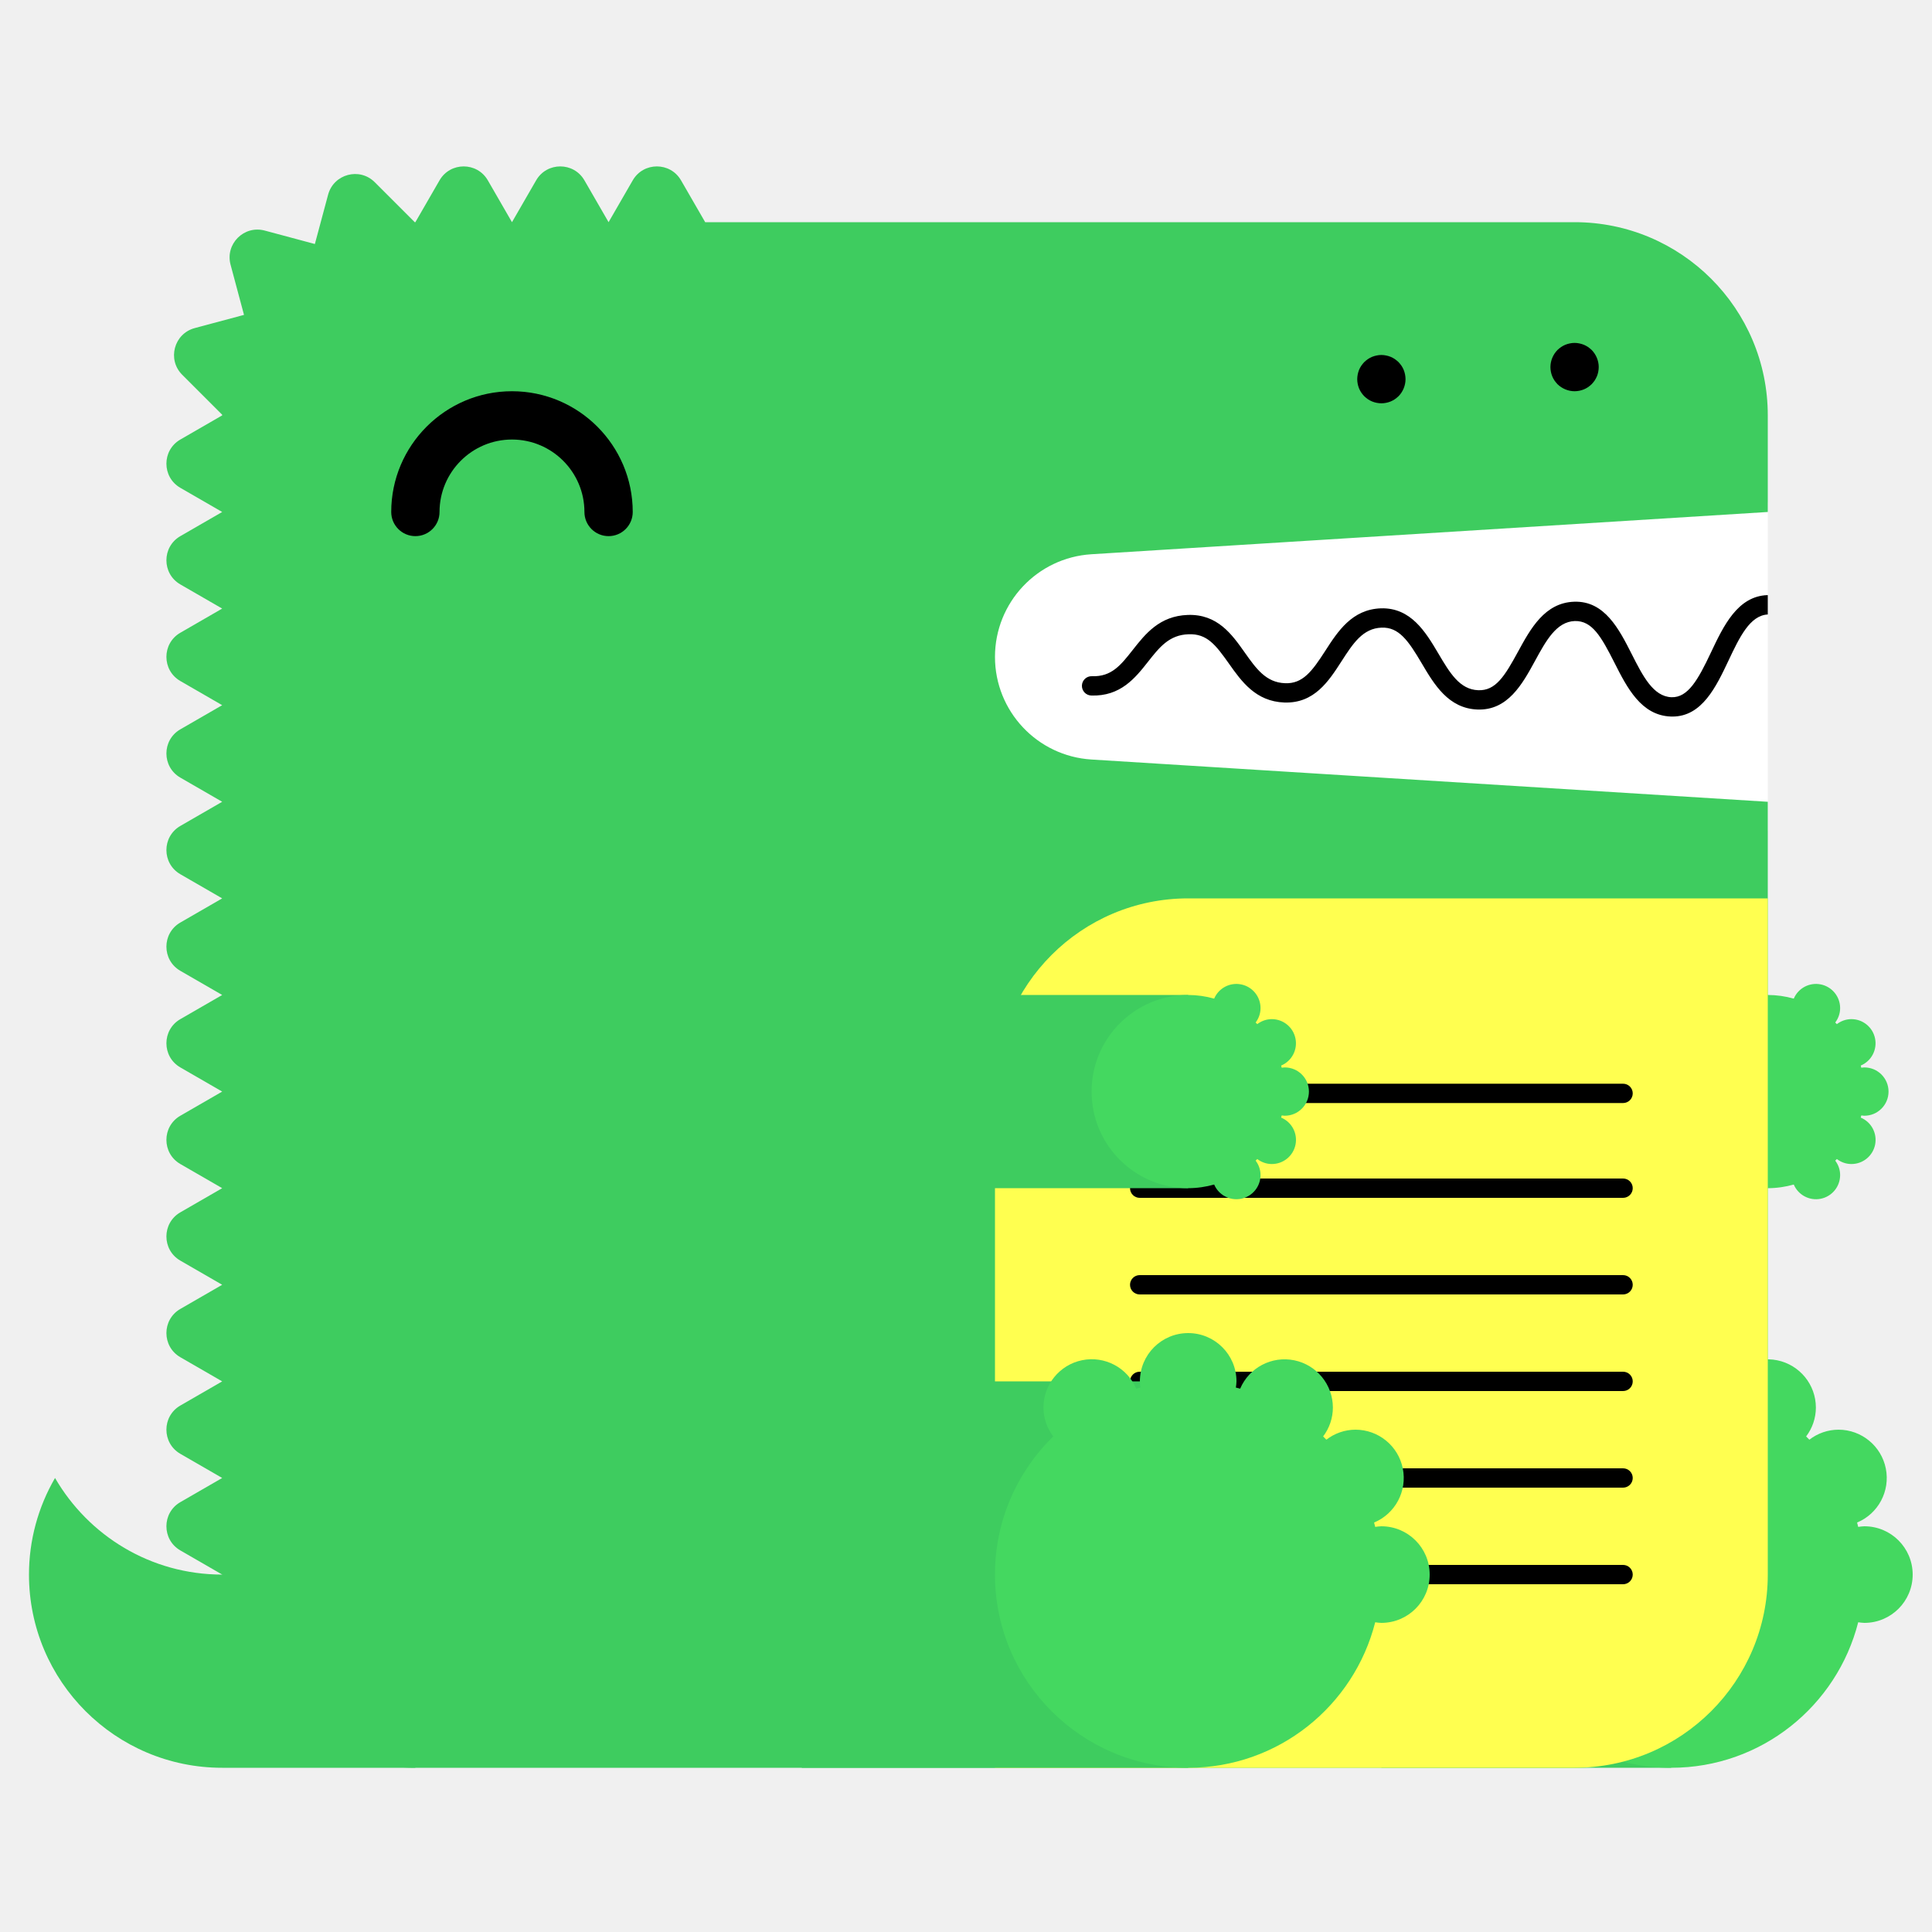
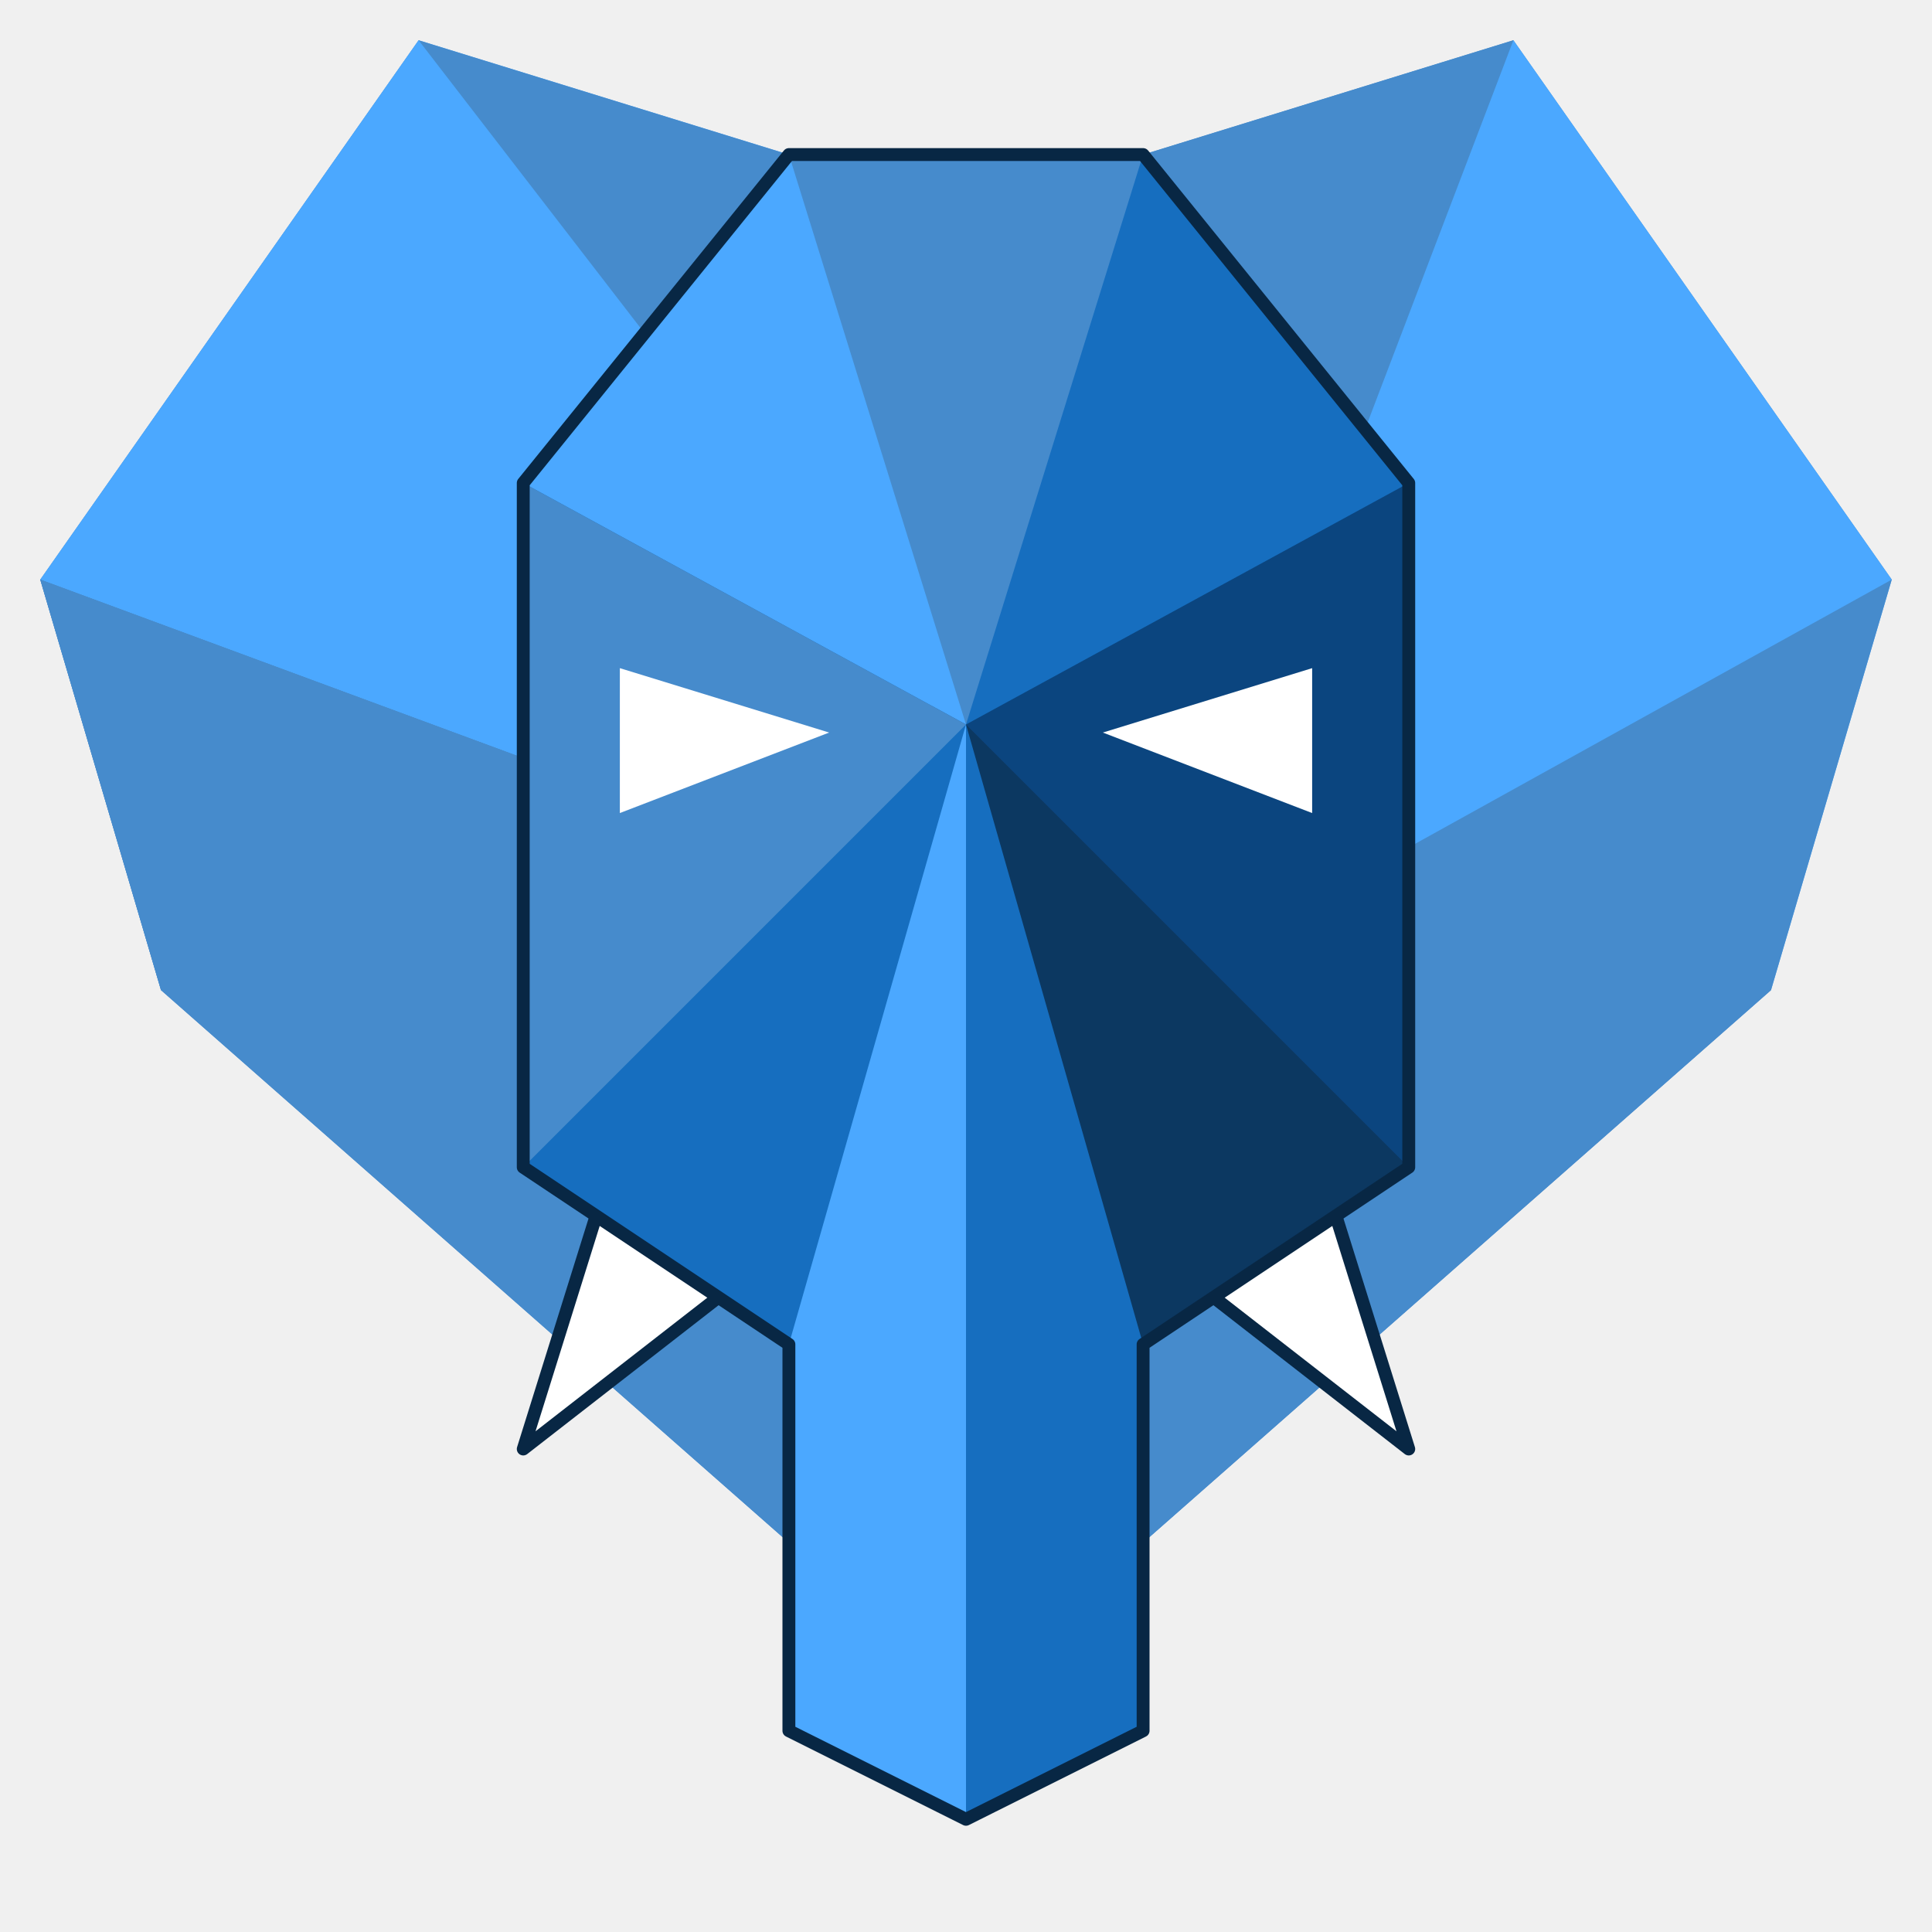
- <svg xmlns="http://www.w3.org/2000/svg" width="200" height="200" viewBox="0 0 200 200">
-   <g fill="none" fill-rule="evenodd">
-     <path fill="#FFF" d="M99 52h84v34H99z" />
-     <path d="M23 163c-7.398 0-13.843-4.027-17.303-10A19.886 19.886 0 0 0 3 163c0 11.046 8.954 20 20 20h20v-20H23z" fill="#3ECC5F" />
-     <path d="M112.98 57.376L183 53V43c0-11.046-8.954-20-20-20H73l-2.5-4.33c-1.112-1.925-3.889-1.925-5 0L63 23l-2.5-4.33c-1.111-1.925-3.889-1.925-5 0L53 23l-2.5-4.33c-1.111-1.925-3.889-1.925-5 0L43 23c-.022 0-.042.003-.065.003l-4.142-4.141c-1.57-1.571-4.252-.853-4.828 1.294l-1.369 5.104-5.192-1.392c-2.148-.575-4.111 1.389-3.535 3.536l1.39 5.193-5.102 1.367c-2.148.576-2.867 3.259-1.296 4.83l4.142 4.142c0 .021-.003.042-.003.064l-4.33 2.5c-1.925 1.111-1.925 3.889 0 5L23 53l-4.33 2.5c-1.925 1.111-1.925 3.889 0 5L23 63l-4.33 2.5c-1.925 1.111-1.925 3.889 0 5L23 73l-4.33 2.5c-1.925 1.111-1.925 3.889 0 5L23 83l-4.33 2.5c-1.925 1.111-1.925 3.889 0 5L23 93l-4.33 2.5c-1.925 1.111-1.925 3.889 0 5L23 103l-4.33 2.5c-1.925 1.111-1.925 3.889 0 5L23 113l-4.33 2.5c-1.925 1.111-1.925 3.889 0 5L23 123l-4.33 2.5c-1.925 1.111-1.925 3.889 0 5L23 133l-4.33 2.5c-1.925 1.111-1.925 3.889 0 5L23 143l-4.33 2.5c-1.925 1.111-1.925 3.889 0 5L23 153l-4.33 2.5c-1.925 1.111-1.925 3.889 0 5L23 163c0 11.046 8.954 20 20 20h120c11.046 0 20-8.954 20-20V83l-70.02-4.376A10.645 10.645 0 0 1 103 68c0-5.621 4.37-10.273 9.98-10.624" fill="#3ECC5F" />
-     <path fill="#3ECC5F" d="M143 183h30v-40h-30z" />
-     <path d="M193 158c-.219 0-.428.037-.639.064-.038-.15-.074-.301-.116-.451A5 5 0 0 0 190.32 148a4.96 4.96 0 0 0-3.016 1.036 26.531 26.531 0 0 0-.335-.336 4.955 4.955 0 0 0 1.011-2.987 5 5 0 0 0-9.599-1.959c-.148-.042-.297-.077-.445-.115.027-.211.064-.42.064-.639a5 5 0 0 0-5-5 5 5 0 0 0-5 5c0 .219.037.428.064.639-.148.038-.297.073-.445.115a4.998 4.998 0 0 0-9.599 1.959c0 1.125.384 2.151 1.011 2.987-3.717 3.632-6.031 8.693-6.031 14.3 0 11.046 8.954 20 20 20 9.339 0 17.16-6.41 19.361-15.064.211.027.42.064.639.064a5 5 0 0 0 5-5 5 5 0 0 0-5-5" fill="#44D860" />
-     <path fill="#3ECC5F" d="M153 123h30v-20h-30z" />
-     <path d="M193 115.5a2.5 2.5 0 1 0 0-5c-.109 0-.214.019-.319.032-.02-.075-.037-.15-.058-.225a2.501 2.501 0 0 0-.963-4.807c-.569 0-1.088.197-1.508.518a6.653 6.653 0 0 0-.168-.168c.314-.417.506-.931.506-1.494a2.5 2.5 0 0 0-4.8-.979A9.987 9.987 0 0 0 183 103c-5.522 0-10 4.478-10 10s4.478 10 10 10c.934 0 1.833-.138 2.69-.377a2.5 2.5 0 0 0 4.8-.979c0-.563-.192-1.077-.506-1.494.057-.055.113-.111.168-.168.42.321.939.518 1.508.518a2.5 2.5 0 0 0 .963-4.807c.021-.074.038-.15.058-.225.105.013.21.032.319.032" fill="#44D860" />
-     <path d="M63 55.5a2.5 2.5 0 0 1-2.5-2.5c0-4.136-3.364-7.5-7.5-7.5s-7.5 3.364-7.5 7.5a2.5 2.5 0 1 1-5 0c0-6.893 5.607-12.5 12.5-12.5S65.5 46.107 65.5 53a2.5 2.5 0 0 1-2.5 2.5" fill="#000" />
-     <path d="M103 183h60c11.046 0 20-8.954 20-20V93h-60c-11.046 0-20 8.954-20 20v70z" fill="#FFFF50" />
-     <path d="M168.02 124h-50.04a1 1 0 1 1 0-2h50.04a1 1 0 1 1 0 2m0 20h-50.04a1 1 0 1 1 0-2h50.04a1 1 0 1 1 0 2m0 20h-50.04a1 1 0 1 1 0-2h50.04a1 1 0 1 1 0 2m0-49.814h-50.04a1 1 0 1 1 0-2h50.04a1 1 0 1 1 0 2m0 19.814h-50.04a1 1 0 1 1 0-2h50.04a1 1 0 1 1 0 2m0 20h-50.04a1 1 0 1 1 0-2h50.04a1 1 0 1 1 0 2M183 61.611c-.012 0-.022-.006-.034-.005-3.09.105-4.552 3.196-5.842 5.923-1.346 2.85-2.387 4.703-4.093 4.647-1.889-.068-2.969-2.202-4.113-4.46-1.314-2.594-2.814-5.536-5.963-5.426-3.046.104-4.513 2.794-5.807 5.167-1.377 2.528-2.314 4.065-4.121 3.994-1.927-.07-2.951-1.805-4.136-3.813-1.321-2.236-2.848-4.75-5.936-4.664-2.994.103-4.465 2.385-5.763 4.4-1.373 2.13-2.335 3.428-4.165 3.351-1.973-.07-2.992-1.51-4.171-3.177-1.324-1.873-2.816-3.993-5.895-3.89-2.928.1-4.399 1.97-5.696 3.618-1.232 1.564-2.194 2.802-4.229 2.724a1 1 0 0 0-.072 2c3.017.101 4.545-1.8 5.872-3.487 1.177-1.496 2.193-2.787 4.193-2.855 1.926-.082 2.829 1.115 4.195 3.045 1.297 1.834 2.769 3.914 5.731 4.021 3.103.104 4.596-2.215 5.918-4.267 1.182-1.834 2.202-3.417 4.15-3.484 1.793-.067 2.769 1.35 4.145 3.681 1.297 2.197 2.766 4.686 5.787 4.796 3.125.108 4.634-2.62 5.949-5.035 1.139-2.088 2.214-4.06 4.119-4.126 1.793-.042 2.728 1.595 4.111 4.33 1.292 2.553 2.757 5.445 5.825 5.556l.169.003c3.064 0 4.518-3.075 5.805-5.794 1.139-2.41 2.217-4.68 4.067-4.773v-2z" fill="#000" />
-     <path fill="#3ECC5F" d="M83 183h40v-40H83z" />
-     <path d="M143 158c-.219 0-.428.037-.639.064-.038-.15-.074-.301-.116-.451A5 5 0 0 0 140.32 148a4.96 4.96 0 0 0-3.016 1.036 26.531 26.531 0 0 0-.335-.336 4.955 4.955 0 0 0 1.011-2.987 5 5 0 0 0-9.599-1.959c-.148-.042-.297-.077-.445-.115.027-.211.064-.42.064-.639a5 5 0 0 0-5-5 5 5 0 0 0-5 5c0 .219.037.428.064.639-.148.038-.297.073-.445.115a4.998 4.998 0 0 0-9.599 1.959c0 1.125.384 2.151 1.011 2.987-3.717 3.632-6.031 8.693-6.031 14.3 0 11.046 8.954 20 20 20 9.339 0 17.16-6.41 19.361-15.064.211.027.42.064.639.064a5 5 0 0 0 5-5 5 5 0 0 0-5-5" fill="#44D860" />
-     <path fill="#3ECC5F" d="M83 123h40v-20H83z" />
-     <path d="M133 115.5a2.5 2.5 0 1 0 0-5c-.109 0-.214.019-.319.032-.02-.075-.037-.15-.058-.225a2.501 2.501 0 0 0-.963-4.807c-.569 0-1.088.197-1.508.518a6.653 6.653 0 0 0-.168-.168c.314-.417.506-.931.506-1.494a2.5 2.5 0 0 0-4.8-.979A9.987 9.987 0 0 0 123 103c-5.522 0-10 4.478-10 10s4.478 10 10 10c.934 0 1.833-.138 2.69-.377a2.5 2.5 0 0 0 4.8-.979c0-.563-.192-1.077-.506-1.494.057-.055.113-.111.168-.168.42.321.939.518 1.508.518a2.5 2.5 0 0 0 .963-4.807c.021-.074.038-.15.058-.225.105.013.21.032.319.032" fill="#44D860" />
-     <path d="M143 41.75c-.16 0-.33-.02-.49-.05a2.52 2.52 0 0 1-.47-.14c-.15-.06-.29-.14-.431-.23-.13-.09-.259-.2-.38-.31-.109-.12-.219-.24-.309-.38s-.17-.28-.231-.43a2.619 2.619 0 0 1-.189-.96c0-.16.02-.33.05-.49.03-.16.08-.31.139-.47.061-.15.141-.29.231-.43.09-.13.2-.26.309-.38.121-.11.25-.22.38-.31.141-.09.281-.17.431-.23.149-.06.31-.11.47-.14.32-.07.65-.07.98 0 .159.03.32.08.47.14.149.06.29.14.43.23.13.09.259.2.38.31.11.12.22.25.31.38.09.14.17.28.23.43.06.16.11.31.14.47.029.16.05.33.05.49 0 .66-.271 1.31-.73 1.77-.121.11-.25.22-.38.31-.14.09-.281.17-.43.23a2.565 2.565 0 0 1-.96.19m20-1.25c-.66 0-1.3-.27-1.771-.73a3.802 3.802 0 0 1-.309-.38c-.09-.14-.17-.28-.231-.43a2.619 2.619 0 0 1-.189-.96c0-.66.27-1.3.729-1.77.121-.11.25-.22.38-.31.141-.09.281-.17.431-.23.149-.06.31-.11.47-.14.32-.07.66-.07.98 0 .159.03.32.08.47.14.149.06.29.14.43.23.13.09.259.2.38.31.459.47.73 1.11.73 1.77 0 .16-.021.33-.05.49-.03.16-.08.32-.14.47-.07.15-.14.29-.23.43-.09.13-.2.26-.31.38-.121.11-.25.22-.38.31-.14.09-.281.17-.43.23a2.565 2.565 0 0 1-.96.19" fill="#000" />
+ <svg xmlns="http://www.w3.org/2000/svg" width="1200" height="1200" stroke-width="0" shape-rendering="geometricPrecision">
+   <g class="ears">
+     <path fill="#468bcc" d="M100 615L25 360 260 25l455 590z" class="seg1" />
+     <path fill="#4ba8ff" d="M25 360L260 25l340 105 115 485z" class="seg2" />
+     <path fill="#468bcc" d="M260 25l340 105L940 25 715 615z" class="seg1" />
+     <path fill="#468bcc" d="M600 130L940 25l235 335-460 255z" class="seg1" />
+     <path fill="#4ba8ff" d="M940 25l235 335-75 255H715z" class="seg2" />
+     <path fill="#468bcc" d="M1175 360l-75 255-500 440 115-440z" class="seg1" />
+     <path fill="#468bcc" d="M1100 615l-500 440-500-440h615z" class="seg1" />
+     <path fill="#468bcc" d="M600 1055L100 615 25 360l690 255z" class="seg1" />
+     <path fill="#468bcc" d="M100 615L25 360l690 255z" class="seg1" />
+   </g>
+   <g class="face">
+     <path fill="#fff" stroke="#082744" stroke-linejoin="round" stroke-width="8" d="M375 740l85 55-135 105z" class="tusk left-tusk" />
+     <path fill="#fff" stroke="#082744" stroke-linejoin="round" stroke-width="8" d="M825 740l-85 55 135 105z" class="tusk right-tusk" />
+     <path fill="#4ba8ff" d="M325 300L490 96h220L600 450z" class="seg2 forehead-left" />
+     <path fill="#468bcc" d="M490 96h220l165 204-275 150z" class="seg1 forehead-top" />
+     <path fill="#166ebf" d="M710 96l165 204v425L600 450z" class="seg3 forehead-right no-stroke" />
+     <path fill="#0b457f" d="M875 300v425L710 835 600 450z" class="seg4 right-eye-area no-stroke" />
+     <path fill="#0c3861" d="M875 725L710 835l-110 295V450z" class="seg5 face-bottom-right no-stroke" />
+     <path fill="#166ebf" d="M710 835v240l-110 55-110-295 110-385z" class="seg3 no-stroke trunk-highlight-right" />
+     <path fill="#4ba8ff" d="M600 1130l-110-55V835L325 725l275-275z" class="seg2 no-stroke trunk-highlight-left" />
+     <path fill="#166ebf" d="M490 835L325 725V300l275 150z" class="seg3 face-bottom-left no-stroke" />
+     <path fill="#468bcc" d="M325 725V300l275 150z" class="seg1 left-eye-area no-stroke" />
+     <path fill="none" stroke="#082744" stroke-linejoin="round" stroke-width="8" d="M490 96h220l165 204v425L710 835v240l-110 55-110-55V835L325 725V300z" class="entire-face stroke-only" />
+     <path fill="#fff" d="M385 415l130 40-130 50z" class="eye left-eye" />
+     <path fill="#fff" d="M815 415l-130 40 130 50z" class="eye right-eye" />
  </g>
</svg>
